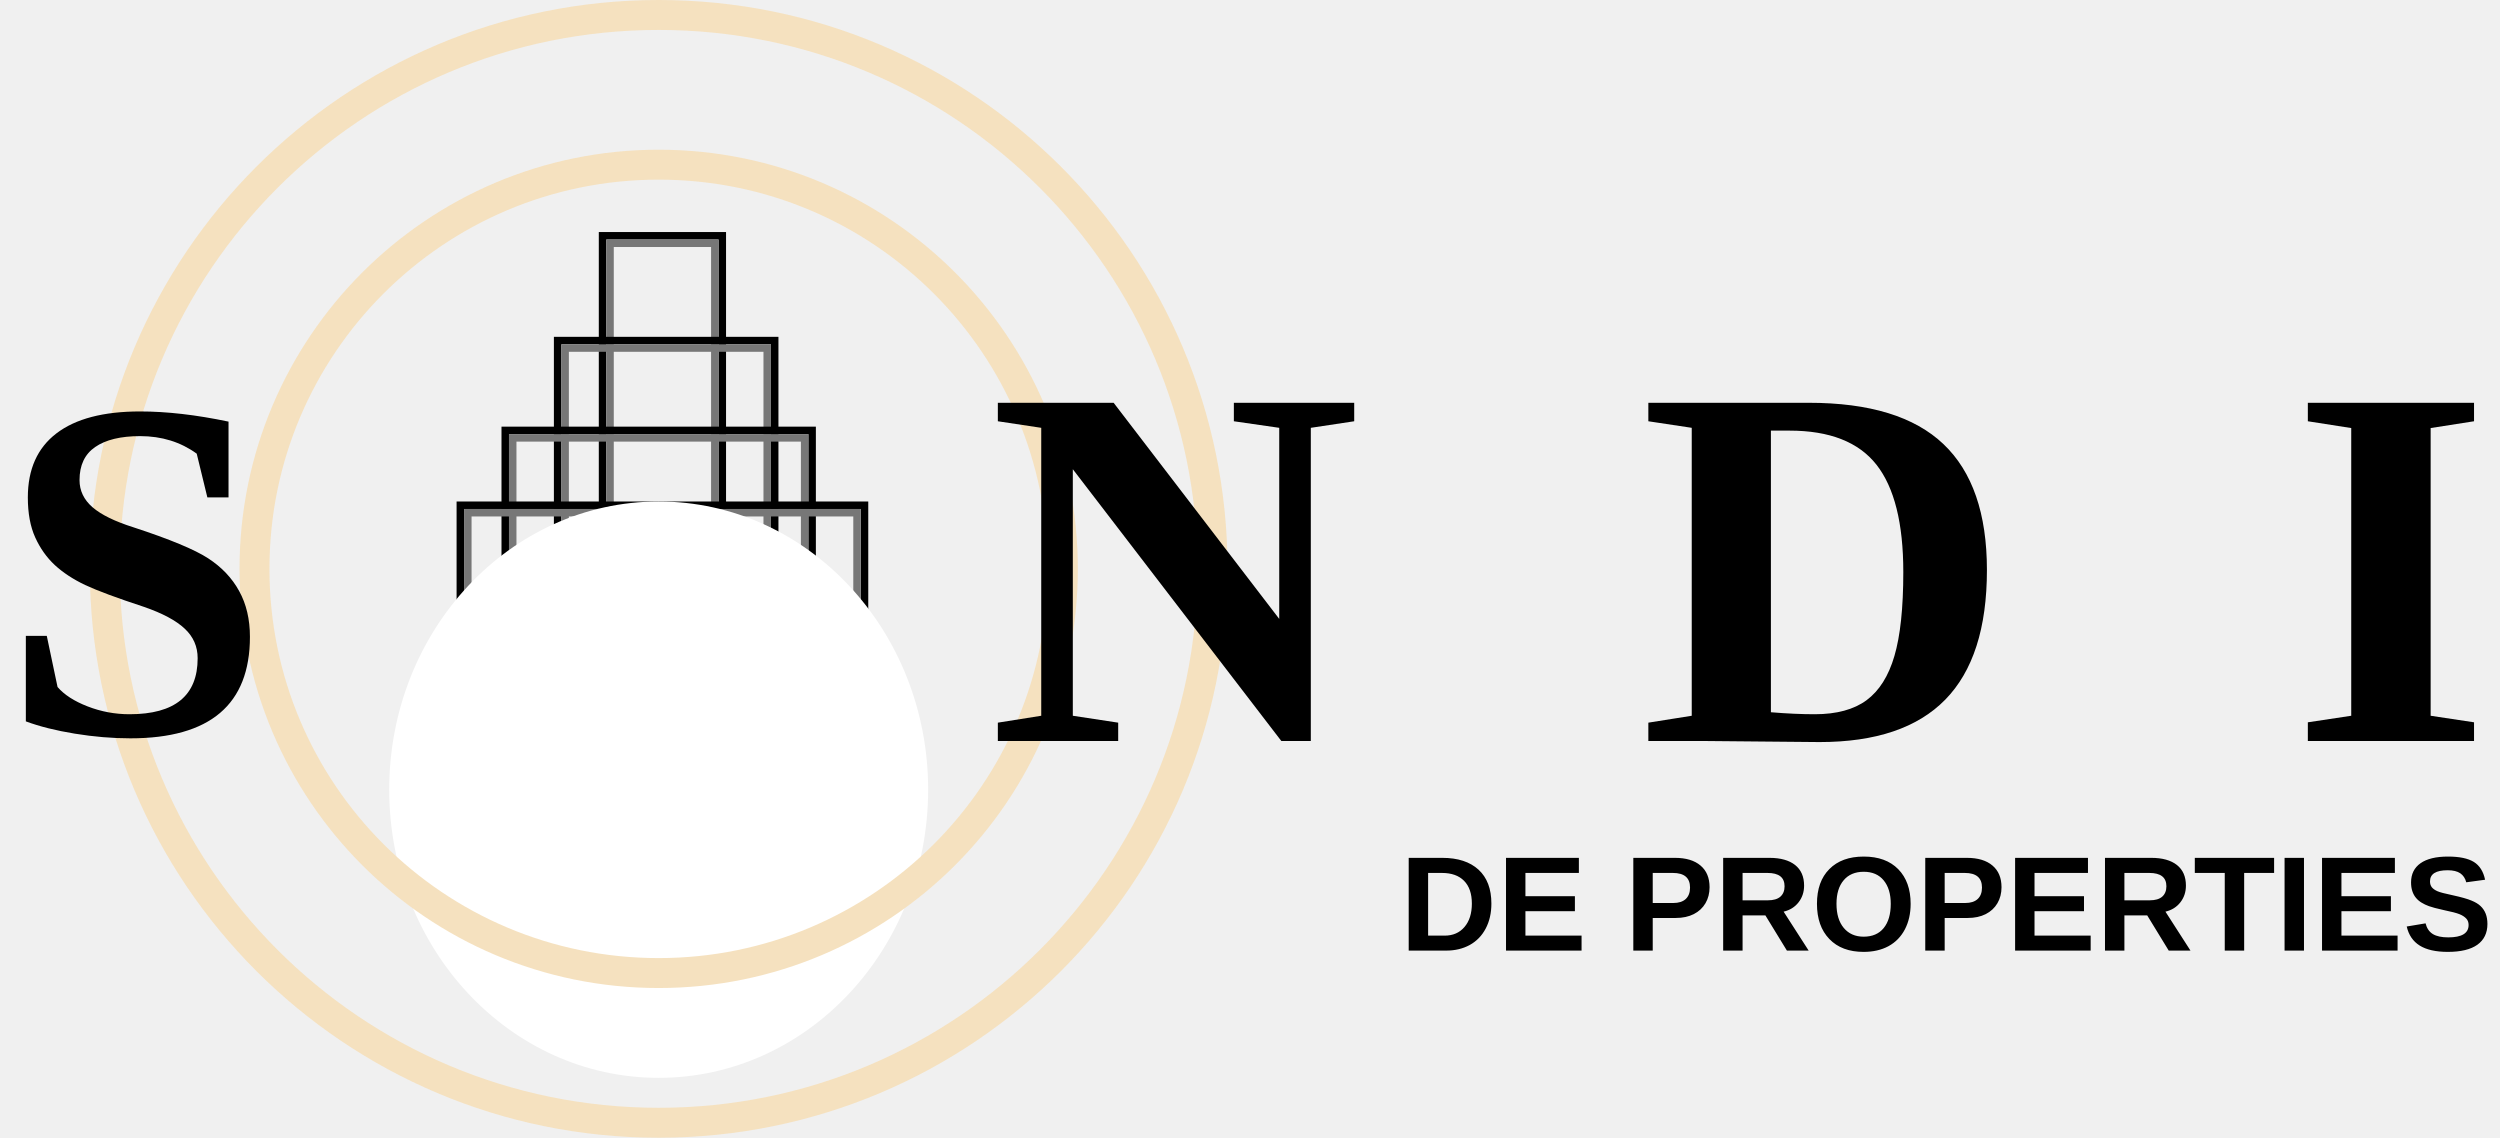
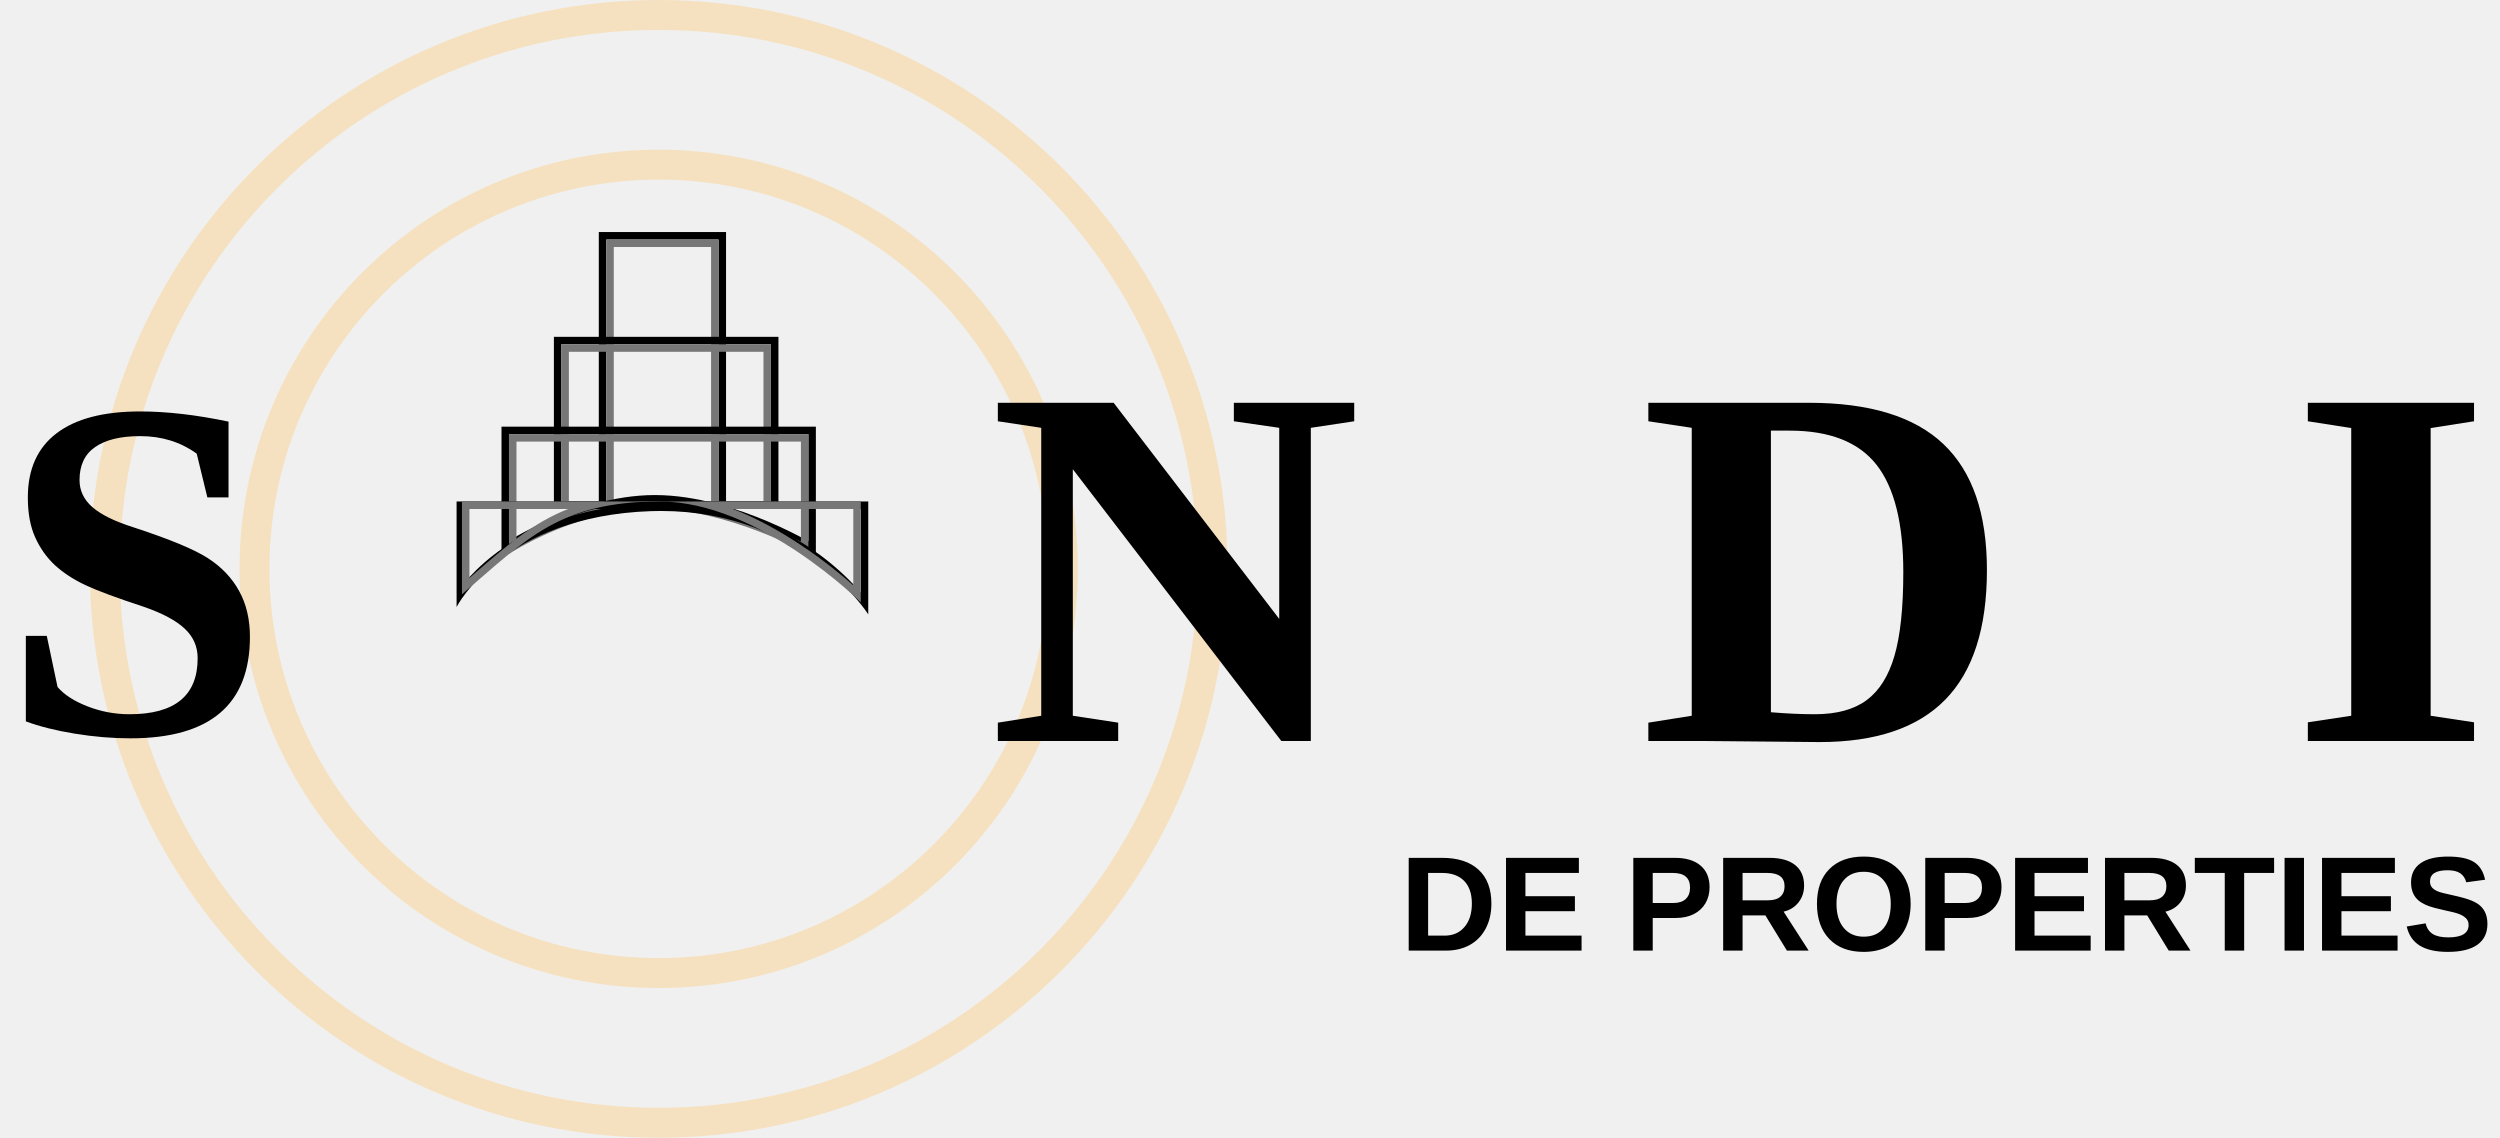
<svg xmlns="http://www.w3.org/2000/svg" width="334" height="152" viewBox="0 0 334 152">
  <g id="Logo" transform="translate(-181 -83)">
    <g id="Tower">
      <g id="Rectangle_15" data-name="Rectangle 15" transform="translate(261 114)" fill="none" stroke="#000" stroke-width="1">
-         <rect width="17" height="41" stroke="none" />
-         <rect x="0.5" y="0.5" width="16" height="40" fill="none" />
+         <rect width="17" height="37" stroke="none" />
+         <rect x="0.5" y="0.5" width="16" height="36" fill="none" />
      </g>
      <g id="Rectangle_19" data-name="Rectangle 19" transform="translate(262 115)" fill="none" stroke="#777" stroke-width="1">
-         <rect width="15" height="39" stroke="none" />
-         <rect x="0.5" y="0.5" width="14" height="38" fill="none" />
+         <rect width="15" height="36" stroke="none" />
+         <rect x="0.5" y="0.5" width="14" height="35" fill="none" />
      </g>
      <g id="Rectangle_16" data-name="Rectangle 16" transform="translate(255 128)" fill="none" stroke="#000" stroke-width="1">
-         <rect width="30" height="37" stroke="none" />
-         <rect x="0.5" y="0.5" width="29" height="36" fill="none" />
+         <rect width="30" height="23" stroke="none" />
+         <rect x="0.5" y="0.5" width="29" height="22" fill="none" />
      </g>
      <g id="Rectangle_20" data-name="Rectangle 20" transform="translate(256 129)" fill="none" stroke="#777" stroke-width="1">
-         <rect width="28" height="35" stroke="none" />
-         <rect x="0.5" y="0.5" width="27" height="34" fill="none" />
+         <rect width="28" height="22" stroke="none" />
+         <rect x="0.5" y="0.5" width="27" height="21" fill="none" />
      </g>
-       <g id="Rectangle_17" data-name="Rectangle 17" transform="translate(248 140)" fill="none" stroke="#000" stroke-width="1">
-         <rect width="42" height="36" stroke="none" />
-         <rect x="0.5" y="0.5" width="41" height="35" fill="none" />
+       <g id="Path_26" data-name="Path 26" transform="translate(248 140)" fill="none">
+         <path d="M0,0H42V17.035h0s-11-6.9-21.5-6.9S0,17.035,0,17.035Z" stroke="none" />
+         <path d="M 1 1 L 1 15.224 C 2.13 14.552 3.82 13.617 5.899 12.676 C 9.467 11.062 14.896 9.139 20.498 9.139 C 26.09 9.139 31.785 11.057 35.577 12.667 C 37.893 13.649 39.779 14.625 41 15.3 L 41 1 L 1 1 M 0 0 L 42 0 L 42 17.035 C 42 17.035 30.998 10.139 20.498 10.139 C 9.998 10.139 0 17.035 0 17.035 L 0 0 Z" stroke="none" fill="#000" />
      </g>
-       <g id="Rectangle_21" data-name="Rectangle 21" transform="translate(249 141)" fill="none" stroke="#777" stroke-width="1">
-         <rect width="40" height="34" stroke="none" />
-         <rect x="0.5" y="0.5" width="39" height="33" fill="none" />
+       <g id="Path_27" data-name="Path 27" transform="translate(249 141)" fill="none">
+         <path d="M0,0H40V16S29.17,9.96,19.17,9.96,0,16,0,16Z" stroke="none" />
+         <path d="M 1 1 L 1 14.239 C 2.044 13.653 3.569 12.859 5.443 12.06 C 8.761 10.646 13.835 8.96 19.17 8.96 C 23.439 8.96 28.325 9.998 33.691 12.046 C 35.954 12.909 37.804 13.766 39 14.357 L 39 1 L 1 1 M 0 0 L 40 0 L 40 16 C 40 16 29.17 9.96 19.17 9.96 C 9.17 9.96 0 16 0 16 L 0 0 Z" stroke="none" fill="#777" />
      </g>
-       <g id="Rectangle_18" data-name="Rectangle 18" transform="translate(242 150)" fill="none" stroke="#000" stroke-width="1">
-         <rect width="55" height="28" stroke="none" />
-         <rect x="0.5" y="0.5" width="54" height="27" fill="none" />
+       <g id="Path_25" data-name="Path 25" transform="translate(242 150)" fill="none">
+         <path d="M0,0H55V15.081S45.873.631,26,1.288,0,14.1,0,14.1Z" stroke="none" />
+         <path d="M 1 1 L 1 10.924 C 1.92 9.82 3.209 8.491 4.939 7.149 C 7.847 4.89 12.49 2.256 19.267 1 L 1 1 M 34.728 1 C 41.006 2.276 45.73 4.994 48.871 7.377 C 51.149 9.106 52.849 10.83 54 12.154 L 54 1 L 34.728 1 M 0 -9.5367431640625e-07 L 55 -9.5367431640625e-07 L 55 15.081 C 55 15.081 46.272 1.267 27.314 1.267 C 26.882 1.267 26.448 1.274 26.005 1.288 C 6.137 1.945 0 14.096 0 14.096 L 0 -9.5367431640625e-07 Z" stroke="none" fill="#000" />
      </g>
-       <g id="Rectangle_22" data-name="Rectangle 22" transform="translate(243 151)" fill="none" stroke="#777" stroke-width="1">
-         <rect width="53" height="26" stroke="none" />
-         <rect x="0.5" y="0.5" width="52" height="25" fill="none" />
+       <g id="Path_24" data-name="Path 24" transform="translate(242.718 150)" fill="none">
+         <path d="M0,0H53.282V13.478S39.757,0,26.437,0,8.7,4.923,0,12.405Z" stroke="none" />
+         <path d="M 1 1 L 1 10.216 C 1.16 10.076 1.32 9.938 1.477 9.8 C 5.9 5.947 9.432 2.869 14.19 1 L 1 1 M 36.201 1 C 39.156 2.147 42.231 3.785 45.41 5.907 C 48.394 7.9 50.788 9.876 52.282 11.193 L 52.282 1 L 36.201 1 M -3.814697265625e-06 1.9073486328125e-06 L 26.437 1.9073486328125e-06 C 13.116 1.9073486328125e-06 8.703 4.923 -3.814697265625e-06 12.405 L -3.814697265625e-06 1.9073486328125e-06 Z M 26.437 1.9073486328125e-06 L 53.282 1.9073486328125e-06 L 53.282 13.478 C 53.282 13.478 39.757 1.9073486328125e-06 26.437 1.9073486328125e-06 Z" stroke="none" fill="#777" />
      </g>
    </g>
-     <ellipse id="Mask" cx="36" cy="38.5" rx="36" ry="38.5" transform="translate(233 150)" fill="#fff" />
    <g id="Circles">
      <g id="Ellipse_1" data-name="Ellipse 1" transform="translate(213 103)" fill="none" stroke="#f5e1bf" stroke-width="4">
        <circle cx="56" cy="56" r="56" stroke="none" />
        <circle cx="56" cy="56" r="54" fill="none" />
      </g>
      <g id="Ellipse_2" data-name="Ellipse 2" transform="translate(193 83)" fill="none" stroke="#f5e1bf" stroke-width="4">
        <circle cx="76" cy="76" r="76" stroke="none" />
        <circle cx="76" cy="76" r="74" fill="none" />
      </g>
    </g>
    <g id="Text">
      <text id="S" transform="translate(181 181)" font-size="65" font-family="TimesNewRomanPS-BoldMT, Times New Roman" font-weight="700">
        <tspan x="0" y="0">S</tspan>
      </text>
      <text id="D" transform="translate(400 182)" font-size="69" font-family="TimesNewRomanPS-BoldMT, Times New Roman" font-weight="700">
        <tspan x="0" y="0">D</tspan>
      </text>
      <text id="N" transform="translate(313 182)" font-size="69" font-family="TimesNewRomanPS-BoldMT, Times New Roman" font-weight="700">
        <tspan x="0" y="0">N</tspan>
      </text>
      <text id="I" transform="translate(487 182)" font-size="69" font-family="TimesNewRomanPS-BoldMT, Times New Roman" font-weight="700">
        <tspan x="0" y="0">I</tspan>
      </text>
    </g>
    <text id="de_properties" data-name="de properties" transform="translate(368 210)" font-size="18" font-family="Arial-BoldMT, Arial" font-weight="700">
      <tspan x="0" y="0">DE PROPERTIES</tspan>
    </text>
  </g>
</svg>
